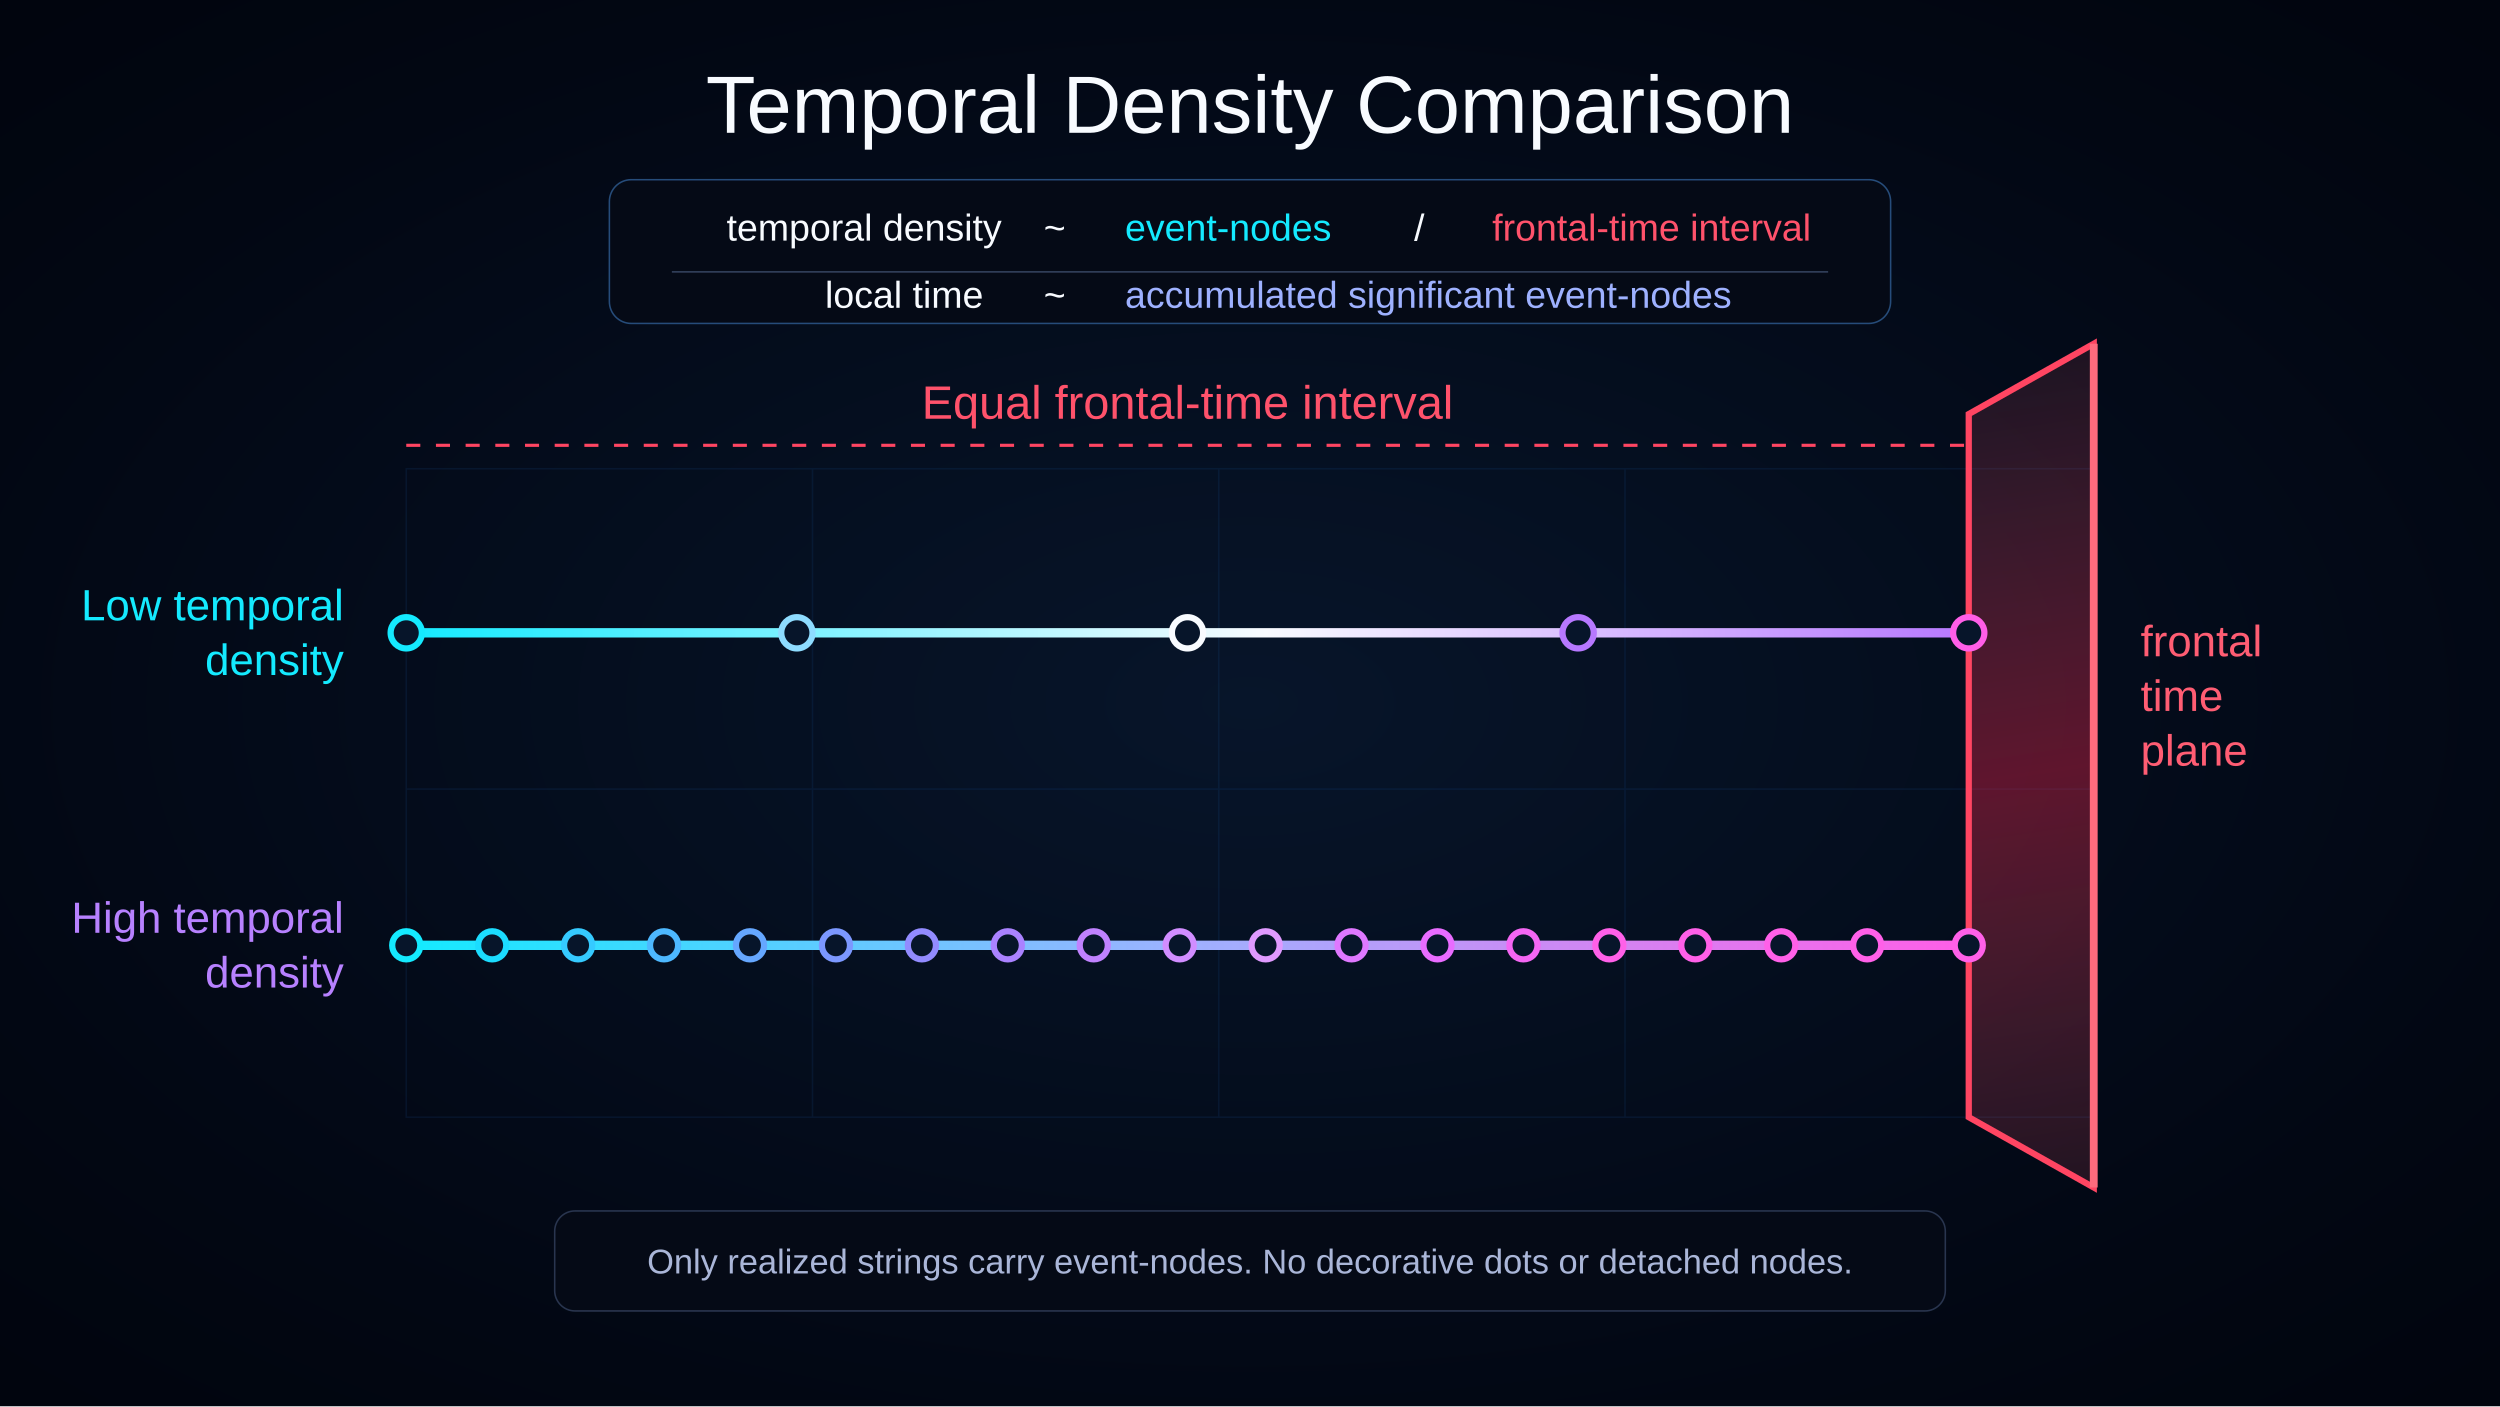
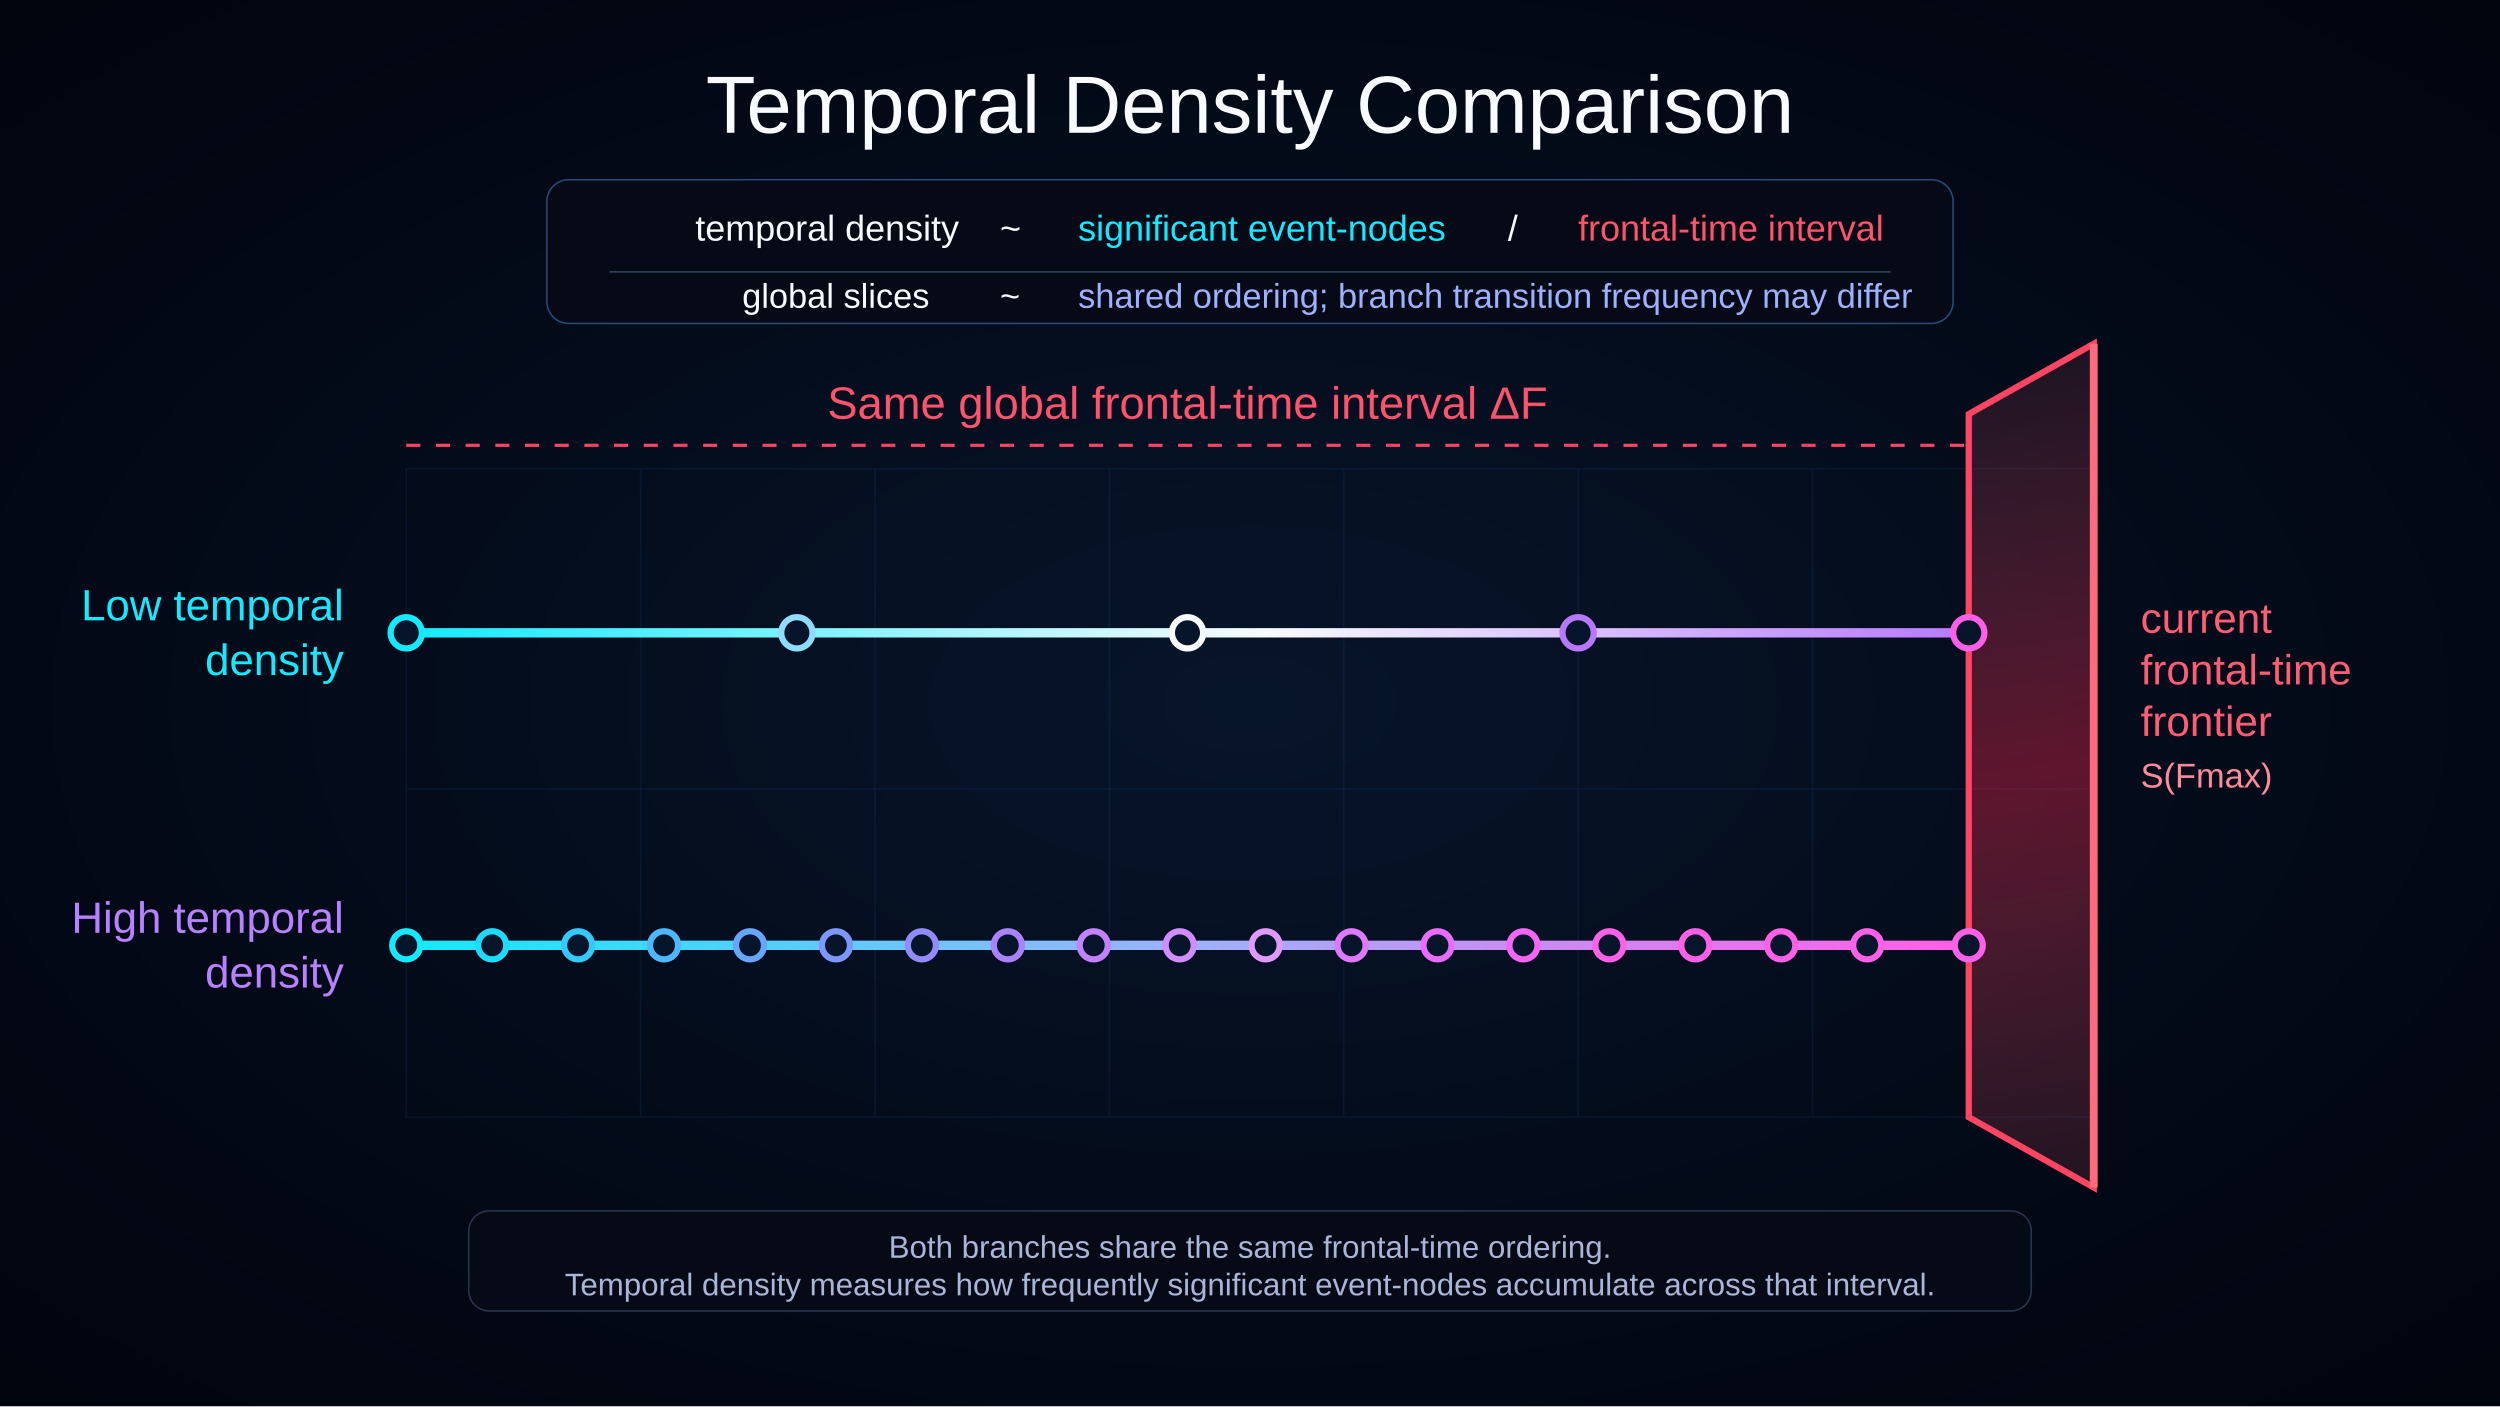
<svg xmlns="http://www.w3.org/2000/svg" viewBox="0 0 1600 900" role="img" aria-labelledby="title desc">
  <defs>
    <radialGradient id="bg" cx="50%" cy="50%" r="82%">
      <stop offset="0" stop-color="#07152a" />
      <stop offset="0.65" stop-color="#020713" />
      <stop offset="1" stop-color="#00030a" />
    </radialGradient>
    <linearGradient id="low" x1="260" y1="405" x2="1260" y2="405" gradientUnits="userSpaceOnUse">
      <stop offset="0" stop-color="#14eaff" />
      <stop offset="0.55" stop-color="#f8fbff" />
      <stop offset="1" stop-color="#b778ff" />
    </linearGradient>
    <linearGradient id="high" x1="260" y1="605" x2="1260" y2="605" gradientUnits="userSpaceOnUse">
      <stop offset="0" stop-color="#14eaff" />
      <stop offset="0.5" stop-color="#9eb1ff" />
      <stop offset="1" stop-color="#ff5ee7" />
    </linearGradient>
    <linearGradient id="plane" x1="1260" y1="230" x2="1340" y2="760" gradientUnits="userSpaceOnUse">
      <stop offset="0" stop-color="#ff6076" stop-opacity="0.10" />
      <stop offset="0.5" stop-color="#ff244b" stop-opacity="0.36" />
      <stop offset="1" stop-color="#ff6076" stop-opacity="0.12" />
    </linearGradient>
  </defs>
  <rect width="1600" height="900" fill="url(#bg)" />
  <text x="800" y="85" fill="#f8fbff" font-family="Segoe UI, Arial, sans-serif" font-size="52" text-anchor="middle">Temporal Density Comparison</text>
-   <rect x="390" y="115" width="820" height="92" rx="14" fill="#050a16" stroke="#264c7a" />
-   <text x="465" y="154" fill="#f8fbff" font-family="Segoe UI, Arial, sans-serif" font-size="24">temporal density</text>
-   <text x="668" y="154" fill="#f8fbff" font-family="Segoe UI, Arial, sans-serif" font-size="24">~</text>
-   <text x="720" y="154" fill="#14eaff" font-family="Segoe UI, Arial, sans-serif" font-size="24">event-nodes</text>
-   <text x="905" y="154" fill="#f8fbff" font-family="Segoe UI, Arial, sans-serif" font-size="24">/</text>
-   <text x="955" y="154" fill="#ff526b" font-family="Segoe UI, Arial, sans-serif" font-size="24">frontal-time interval</text>
-   <line x1="430" y1="174" x2="1170" y2="174" stroke="#34425d" />
-   <text x="528" y="197" fill="#f8fbff" font-family="Segoe UI, Arial, sans-serif" font-size="24">local time</text>
-   <text x="668" y="197" fill="#f8fbff" font-family="Segoe UI, Arial, sans-serif" font-size="24">~</text>
-   <text x="720" y="197" fill="#9eb1ff" font-family="Segoe UI, Arial, sans-serif" font-size="24">accumulated significant event-nodes</text>
+   <rect x="350" y="115" width="900" height="92" rx="14" fill="#050a16" stroke="#264c7a" />
+   <text x="445" y="154" fill="#f8fbff" font-family="Segoe UI, Arial, sans-serif" font-size="23">temporal density</text>
+   <text x="640" y="154" fill="#f8fbff" font-family="Segoe UI, Arial, sans-serif" font-size="23">~</text>
+   <text x="690" y="154" fill="#14eaff" font-family="Segoe UI, Arial, sans-serif" font-size="23">significant event-nodes</text>
+   <text x="965" y="154" fill="#f8fbff" font-family="Segoe UI, Arial, sans-serif" font-size="23">/</text>
+   <text x="1010" y="154" fill="#ff526b" font-family="Segoe UI, Arial, sans-serif" font-size="23">frontal-time interval</text>
+   <line x1="390" y1="174" x2="1210" y2="174" stroke="#34425d" />
+   <text x="475" y="197" fill="#f8fbff" font-family="Segoe UI, Arial, sans-serif" font-size="22">global slices</text>
+   <text x="640" y="197" fill="#f8fbff" font-family="Segoe UI, Arial, sans-serif" font-size="22">~</text>
+   <text x="690" y="197" fill="#9eb1ff" font-family="Segoe UI, Arial, sans-serif" font-size="22">shared ordering; branch transition frequency may differ</text>
  <g opacity="0.12" stroke="#1a63bd" fill="none">
    <path d="M260 300 H1340 V715 H260 Z" />
    <path d="M260 505 H1340" />
-     <path d="M520 300 V715" />
-     <path d="M780 300 V715" />
-     <path d="M1040 300 V715" />
+     <path d="M410 300 V715" />
+     <path d="M560 300 V715" />
+     <path d="M710 300 V715" />
+     <path d="M860 300 V715" />
+     <path d="M1010 300 V715" />
+     <path d="M1160 300 V715" />
  </g>
  <polygon points="1260,265 1340,220 1340,760 1260,715" fill="url(#plane)" stroke="#ff4562" stroke-width="4" />
  <line x1="1340" y1="220" x2="1340" y2="760" stroke="#ff6b7d" stroke-width="5" />
-   <text x="1370" y="420" fill="#ff5d73" font-family="Segoe UI, Arial, sans-serif" font-size="28">frontal</text>
-   <text x="1370" y="455" fill="#ff5d73" font-family="Segoe UI, Arial, sans-serif" font-size="28">time</text>
-   <text x="1370" y="490" fill="#ff5d73" font-family="Segoe UI, Arial, sans-serif" font-size="28">plane</text>
+   <text x="1370" y="405" fill="#ff5d73" font-family="Segoe UI, Arial, sans-serif" font-size="27">current</text>
+   <text x="1370" y="438" fill="#ff5d73" font-family="Segoe UI, Arial, sans-serif" font-size="27">frontal-time</text>
+   <text x="1370" y="471" fill="#ff5d73" font-family="Segoe UI, Arial, sans-serif" font-size="27">frontier</text>
+   <text x="1370" y="504" fill="#ff8b9a" font-family="Segoe UI, Arial, sans-serif" font-size="22">S(Fmax)</text>
  <line x1="260" y1="285" x2="1260" y2="285" stroke="#ff4562" stroke-width="2" stroke-dasharray="9 10" />
-   <text x="760" y="268" fill="#ff526b" font-family="Segoe UI, Arial, sans-serif" font-size="30" text-anchor="middle">Equal frontal-time interval</text>
+   <text x="760" y="268" fill="#ff526b" font-family="Segoe UI, Arial, sans-serif" font-size="29" text-anchor="middle">Same global frontal-time interval ΔF</text>
  <text x="220" y="397" fill="#14eaff" font-family="Segoe UI, Arial, sans-serif" font-size="28" text-anchor="end">Low temporal</text>
  <text x="220" y="432" fill="#14eaff" font-family="Segoe UI, Arial, sans-serif" font-size="28" text-anchor="end">density</text>
  <text x="220" y="597" fill="#b781ff" font-family="Segoe UI, Arial, sans-serif" font-size="28" text-anchor="end">High temporal</text>
  <text x="220" y="632" fill="#b781ff" font-family="Segoe UI, Arial, sans-serif" font-size="28" text-anchor="end">density</text>
  <path d="M260 405 H1260" stroke="url(#low)" stroke-width="6" />
  <path d="M260 605 H1260" stroke="url(#high)" stroke-width="6" />
  <g fill="#07152a" stroke-width="4">
    <circle cx="260" cy="405" r="10" stroke="#14eaff" />
    <circle cx="510" cy="405" r="10" stroke="#8edcff" />
    <circle cx="760" cy="405" r="10" stroke="#f8fbff" />
    <circle cx="1010" cy="405" r="10" stroke="#b778ff" />
    <circle cx="1260" cy="405" r="10" stroke="#ff5ee7" />
    <circle cx="260" cy="605" r="9" stroke="#14eaff" />
    <circle cx="315" cy="605" r="9" stroke="#1bdcff" />
    <circle cx="370" cy="605" r="9" stroke="#35caff" />
    <circle cx="425" cy="605" r="9" stroke="#4db8ff" />
    <circle cx="480" cy="605" r="9" stroke="#65a7ff" />
    <circle cx="535" cy="605" r="9" stroke="#7c98ff" />
    <circle cx="590" cy="605" r="9" stroke="#928bff" />
    <circle cx="645" cy="605" r="9" stroke="#aa82ff" />
    <circle cx="700" cy="605" r="9" stroke="#c082ff" />
    <circle cx="755" cy="605" r="9" stroke="#d18dff" />
    <circle cx="810" cy="605" r="9" stroke="#e09aff" />
    <circle cx="865" cy="605" r="9" stroke="#df78ff" />
    <circle cx="920" cy="605" r="9" stroke="#e96cff" />
    <circle cx="975" cy="605" r="9" stroke="#f466f3" />
    <circle cx="1030" cy="605" r="9" stroke="#ff60e8" />
    <circle cx="1085" cy="605" r="9" stroke="#ff60e8" />
    <circle cx="1140" cy="605" r="9" stroke="#ff60e8" />
    <circle cx="1195" cy="605" r="9" stroke="#ff60e8" />
    <circle cx="1260" cy="605" r="9" stroke="#ff60e8" />
  </g>
-   <rect x="355" y="775" width="890" height="64" rx="13" fill="#050a16" stroke="#29354f" />
-   <text x="800" y="815" fill="#aab6d8" font-family="Segoe UI, Arial, sans-serif" font-size="22" text-anchor="middle">Only realized strings carry event-nodes. No decorative dots or detached nodes.</text>
+   <rect x="300" y="775" width="1000" height="64" rx="13" fill="#050a16" stroke="#29354f" />
+   <text x="800" y="805" fill="#aab6d8" font-family="Segoe UI, Arial, sans-serif" font-size="20" text-anchor="middle">Both branches share the same frontal-time ordering.</text>
+   <text x="800" y="829" fill="#aab6d8" font-family="Segoe UI, Arial, sans-serif" font-size="20" text-anchor="middle">Temporal density measures how frequently significant event-nodes accumulate across that interval.</text>
</svg>
